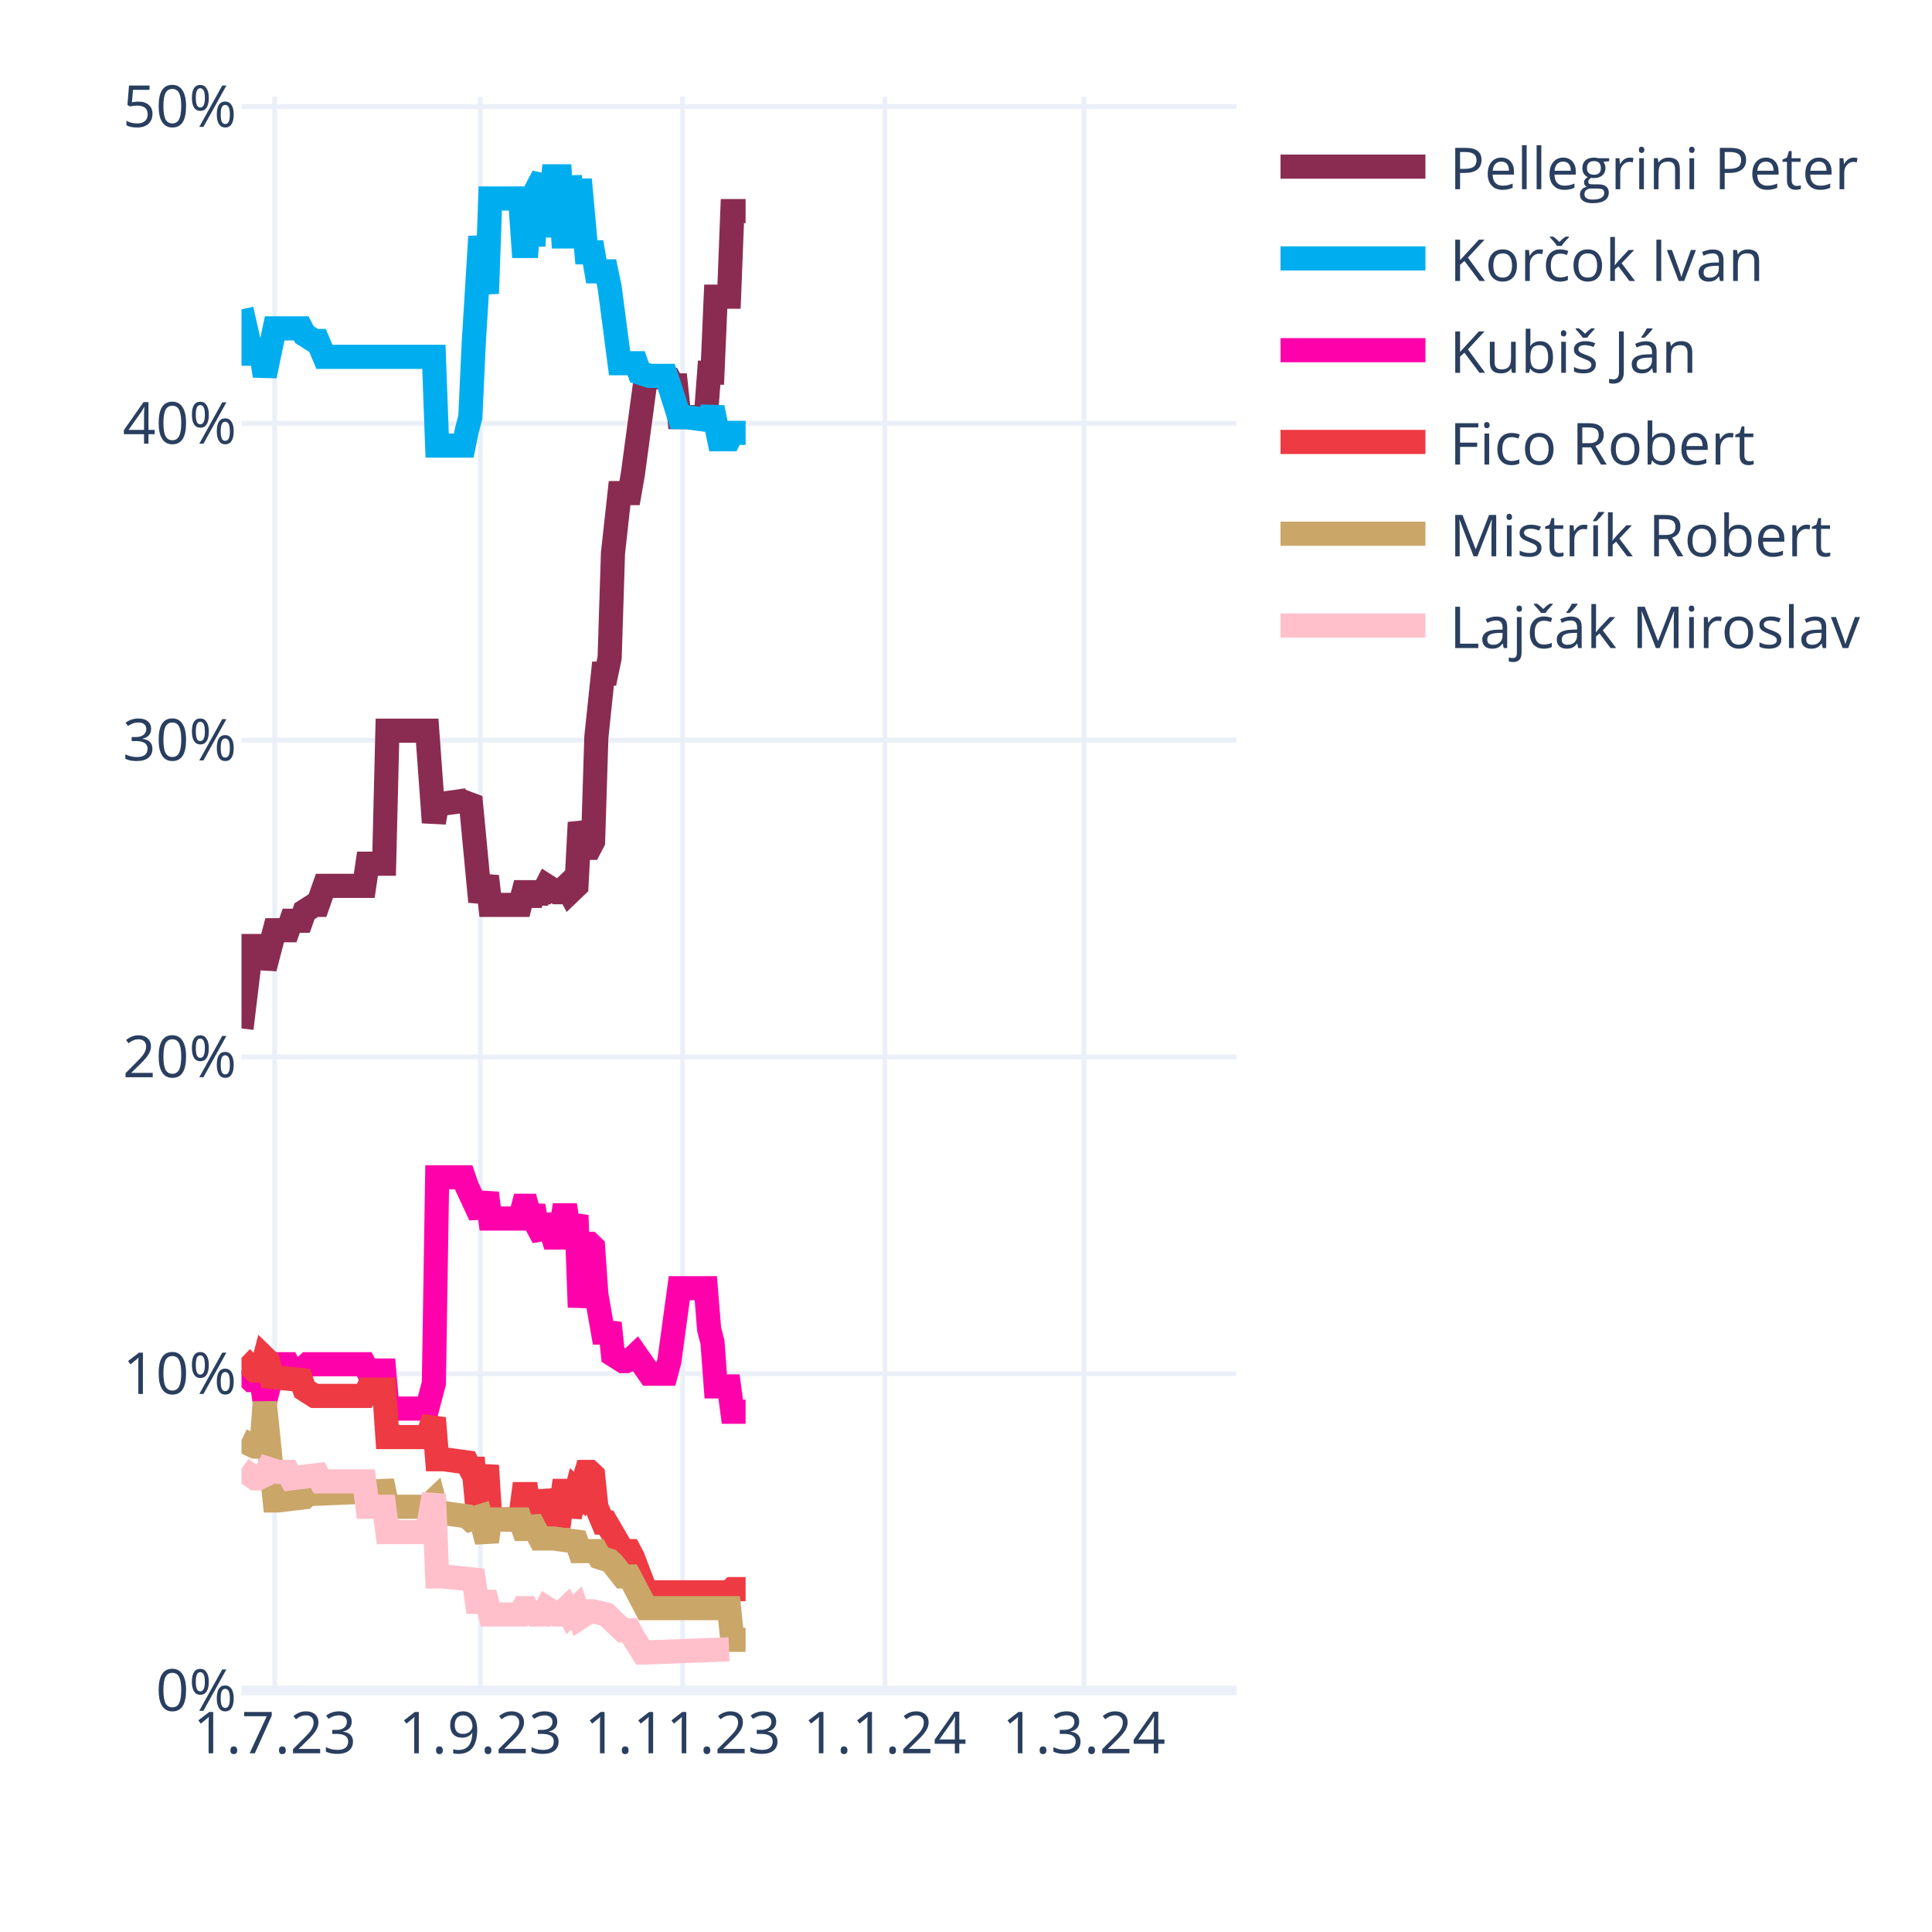
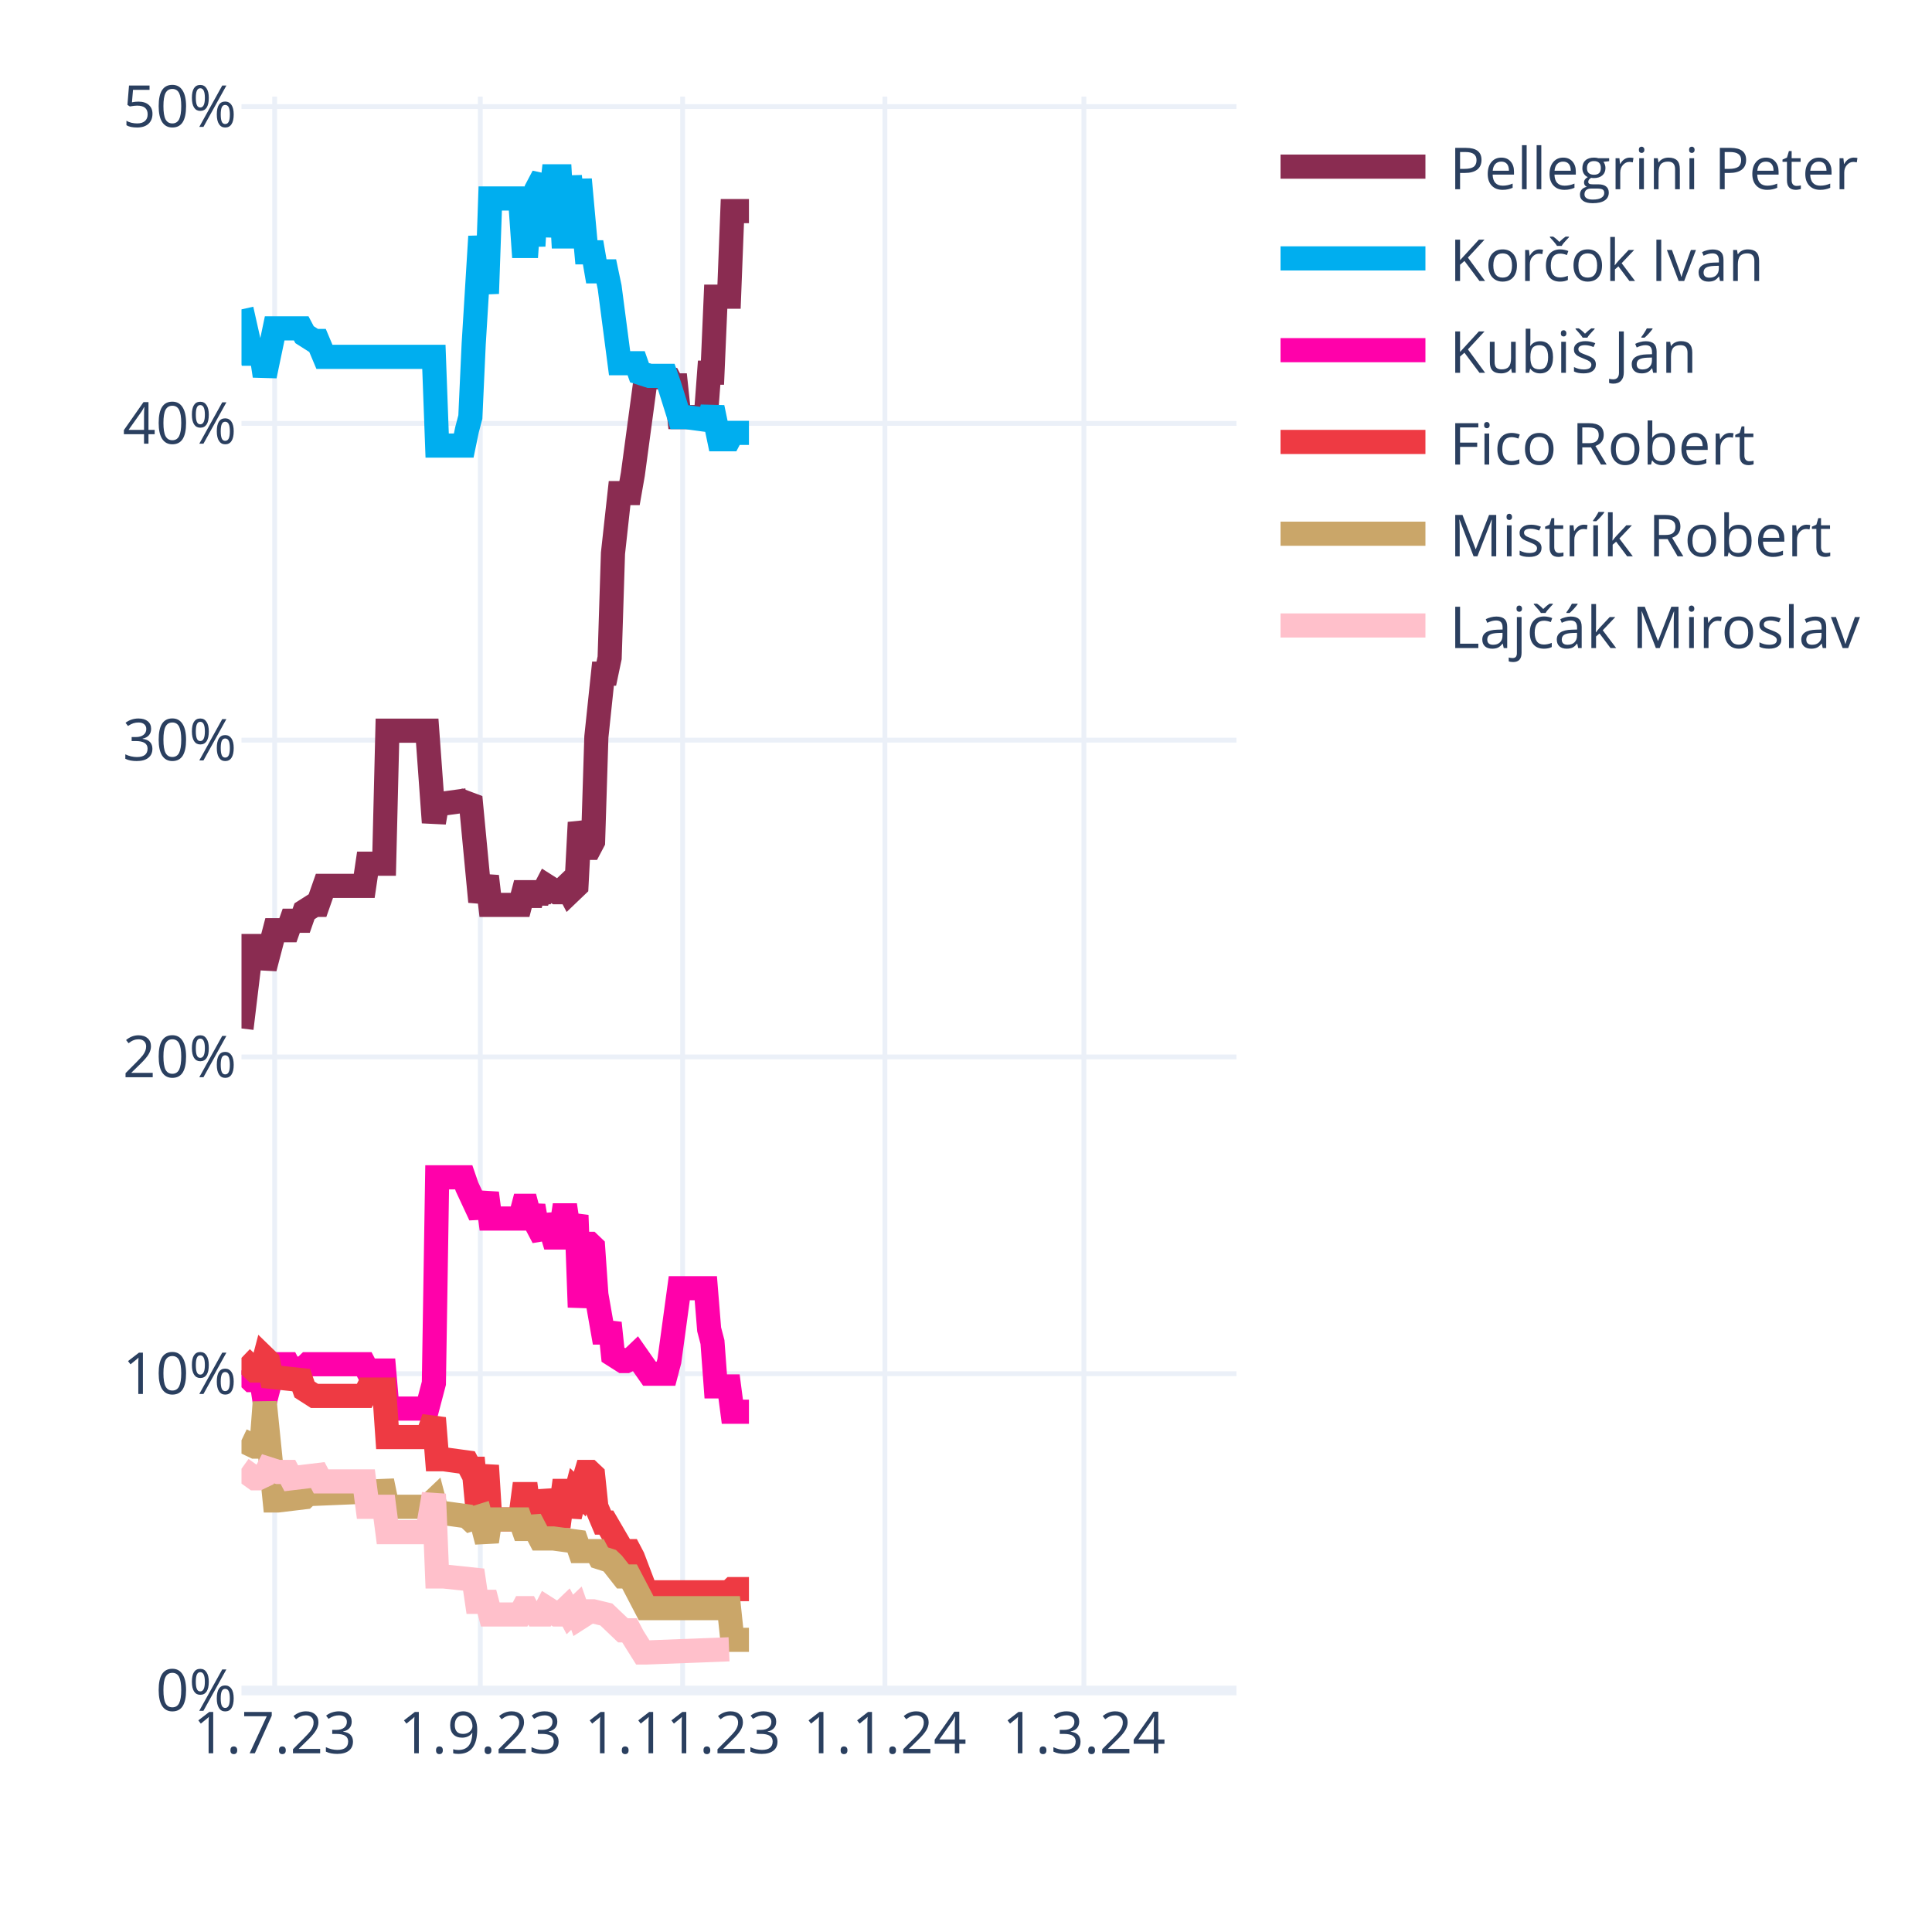
<svg xmlns="http://www.w3.org/2000/svg" class="main-svg" width="400" height="400" style="" viewBox="0 0 400 400">
  <rect x="0" y="0" width="400" height="400" style="fill: rgb(255, 255, 255); fill-opacity: 1;" />
-   <defs id="defs-b3ce27">
+   <defs id="defs-ab3a4a">
    <g class="clips">
-       <clipPath id="clipb3ce27xyplot" class="plotclip">
+       <clipPath id="clipab3a4axyplot" class="plotclip">
        <rect width="206" height="330" />
      </clipPath>
-       <clipPath class="axesclip" id="clipb3ce27x">
+       <clipPath class="axesclip" id="clipab3a4ax">
        <rect x="50" y="0" width="206" height="400" />
      </clipPath>
-       <clipPath class="axesclip" id="clipb3ce27y">
+       <clipPath class="axesclip" id="clipab3a4ay">
        <rect x="0" y="20" width="400" height="330" />
      </clipPath>
-       <clipPath class="axesclip" id="clipb3ce27xy">
+       <clipPath class="axesclip" id="clipab3a4axy">
        <rect x="50" y="20" width="206" height="330" />
      </clipPath>
    </g>
    <g class="gradients" />
    <g class="patterns" />
  </defs>
  <g class="bglayer" />
  <g class="layer-below">
    <g class="imagelayer" />
    <g class="shapelayer" />
  </g>
  <g class="cartesianlayer">
    <g class="subplot xy">
      <g class="layer-subplot">
        <g class="shapelayer" />
        <g class="imagelayer" />
      </g>
      <g class="minor-gridlayer">
        <g class="x" />
        <g class="y" />
      </g>
      <g class="gridlayer">
        <g class="x">
          <path class="xgrid crisp" transform="translate(56.87,0)" d="M0,20v330" style="stroke: rgb(235, 240, 248); stroke-opacity: 1; stroke-width: 1px;" />
          <path class="xgrid crisp" transform="translate(99.44,0)" d="M0,20v330" style="stroke: rgb(235, 240, 248); stroke-opacity: 1; stroke-width: 1px;" />
          <path class="xgrid crisp" transform="translate(141.33,0)" d="M0,20v330" style="stroke: rgb(235, 240, 248); stroke-opacity: 1; stroke-width: 1px;" />
          <path class="xgrid crisp" transform="translate(183.21,0)" d="M0,20v330" style="stroke: rgb(235, 240, 248); stroke-opacity: 1; stroke-width: 1px;" />
          <path class="xgrid crisp" transform="translate(224.41,0)" d="M0,20v330" style="stroke: rgb(235, 240, 248); stroke-opacity: 1; stroke-width: 1px;" />
        </g>
        <g class="y">
          <path class="ygrid crisp" transform="translate(0,284.41)" d="M50,0h206" style="stroke: rgb(235, 240, 248); stroke-opacity: 1; stroke-width: 1px;" />
          <path class="ygrid crisp" transform="translate(0,218.83)" d="M50,0h206" style="stroke: rgb(235, 240, 248); stroke-opacity: 1; stroke-width: 1px;" />
          <path class="ygrid crisp" transform="translate(0,153.24)" d="M50,0h206" style="stroke: rgb(235, 240, 248); stroke-opacity: 1; stroke-width: 1px;" />
          <path class="ygrid crisp" transform="translate(0,87.66)" d="M50,0h206" style="stroke: rgb(235, 240, 248); stroke-opacity: 1; stroke-width: 1px;" />
          <path class="ygrid crisp" transform="translate(0,22.07)" d="M50,0h206" style="stroke: rgb(235, 240, 248); stroke-opacity: 1; stroke-width: 1px;" />
        </g>
      </g>
      <g class="zerolinelayer">
        <path class="yzl zl crisp" transform="translate(0,350)" d="M50,0h206" style="stroke: rgb(235, 240, 248); stroke-opacity: 1; stroke-width: 2px;" />
      </g>
      <path class="xlines-below" />
      <path class="ylines-below" />
      <g class="overlines-below" />
      <g class="xaxislayer-below" />
      <g class="yaxislayer-below" />
      <g class="overaxes-below" />
-       <g class="plot" transform="translate(50,20)" clip-path="url(#clipb3ce27xyplot)">
+       <g class="plot" transform="translate(50,20)" clip-path="url(#clipab3a4axyplot)">
        <g class="scatterlayer mlayer">
-           <g class="trace scatter tracec024fb" style="stroke-miterlimit: 2; opacity: 1;">
-             <g class="fills" />
-             <g class="errorbars" />
-             <g class="lines">
-               <path class="js-line" d="M0,192.93L2.06,175.87L2.75,175.87L4.12,175.87L4.81,180.46L6.87,172.59L7.55,172.59L9.61,172.59L10.3,170.63L12.36,170.63L13.05,168.66L15.11,167.35L15.79,167.35L17.17,163.41L17.85,163.41L25.41,163.41L26.09,158.82L29.53,158.82L30.21,131.28L38.45,131.28L39.83,150.29L40.51,146.36L41.89,146.36L46.69,145.7L47.38,145.05L49.44,166.69L50.13,164.07L50.81,161.44L51.5,167.35L57.68,167.35L58.37,164.72L59.05,164.72L59.74,167.35L60.43,164.72L61.11,166.69L61.8,164.72L62.49,164.72L63.17,163.41L65.23,164.72L65.92,164.72L67.29,163.41L67.98,164.72L69.35,163.41L70.04,150.29L71.41,155.54L72.1,155.54L72.79,154.23L73.47,132.59L74.85,119.47L75.53,119.47L76.22,116.19L76.91,94.55L78.28,82.09L78.97,82.09L80.34,82.09L81.03,78.15L83.77,57.82L84.46,57.82L88.58,58.47L89.27,59.79L89.95,59.79L90.64,66.35L96.13,66.35L96.82,57.16L97.51,57.16L98.19,41.42L100.94,41.42L101.63,23.71L104.37,23.71" style="vector-effect: none; fill: none; stroke: rgb(138, 44, 81); stroke-opacity: 1; stroke-width: 5px; opacity: 1;" />
-             </g>
-             <g class="points" />
-             <g class="text" />
-           </g>
-           <g class="trace scatter tracef8308b" style="stroke-miterlimit: 2; opacity: 1;">
-             <g class="fills" />
-             <g class="errorbars" />
-             <g class="lines">
-               <path class="js-line" d="M0,44.05L2.06,53.23L2.75,53.23L4.12,53.23L4.81,57.82L6.87,47.98L7.55,47.98L12.36,47.98L13.05,49.29L15.11,50.6L15.79,50.6L17.17,53.88L17.85,53.88L39.83,53.88L40.51,72.25L46.01,72.25L46.69,68.97L47.38,66.35L48.07,51.26L49.44,28.96L50.13,34.86L50.81,40.77L51.5,21.09L57.68,21.09L58.37,30.93L59.05,30.93L59.74,21.09L60.43,30.93L61.11,19.12L62.49,16.5L63.17,28.96L64.55,16.5L65.23,16.5L65.92,16.5L66.61,28.96L67.29,28.96L67.98,16.5L69.35,28.96L70.04,17.16L71.41,32.24L72.1,32.24L72.79,32.24L73.47,36.18L75.53,36.18L76.22,39.46L78.28,55.2L78.97,55.2L81.71,55.2L82.4,57.16L84.46,57.82L85.15,57.82L87.89,57.82L88.58,59.79L90.64,66.35L92.01,66.35L96.82,67L97.51,64.38L98.88,70.94L99.57,70.94L100.94,70.94L101.63,69.62L104.37,69.62" style="vector-effect: none; fill: none; stroke: rgb(0, 174, 239); stroke-opacity: 1; stroke-width: 5px; opacity: 1;" />
-             </g>
-             <g class="points" />
-             <g class="text" />
-           </g>
-           <g class="trace scatter trace3fe5a8" style="stroke-miterlimit: 2; opacity: 1;">
-             <g class="fills" />
-             <g class="errorbars" />
-             <g class="lines">
-               <path class="js-line" d="M0,263.76L2.06,265.73L2.75,265.73L4.12,265.73L4.81,270.32L6.87,262.45L7.55,262.45L9.61,262.45L10.3,263.76L13.05,263.1L13.73,262.45L25.41,262.45L26.09,263.76L29.53,263.76L30.21,271.63L38.45,271.63L39.83,266.38L40.51,223.75L41.89,223.75L46.01,223.75L46.69,225.72L49.44,231.62L50.13,229.65L50.81,227.03L51.5,232.28L57.68,232.28L58.37,229.65L59.05,229.65L59.74,232.28L60.43,229.65L61.11,233.59L62.49,236.21L63.17,231.62L64.55,236.21L65.23,236.21L65.92,236.21L66.61,231.62L67.29,231.62L67.98,236.21L69.35,231.62L70.04,250.64L71.41,237.52L72.1,237.52L72.79,238.18L73.47,248.02L74.85,255.89L75.53,255.89L76.22,253.92L76.91,260.48L78.97,261.79L79.65,261.79L81.03,261.13L81.71,260.48L84.46,264.41L85.15,264.41L87.89,264.41L88.58,261.79L90.64,246.71L92.01,246.71L96.13,246.71L96.82,255.23L97.51,257.86L98.19,267.04L100.94,267.04L101.63,272.28L104.37,272.28" style="vector-effect: none; fill: none; stroke: rgb(255, 1, 170); stroke-opacity: 1; stroke-width: 5px; opacity: 1;" />
-             </g>
-             <g class="points" />
-             <g class="text" />
-           </g>
-           <g class="trace scatter trace05c21e" style="stroke-miterlimit: 2; opacity: 1;">
-             <g class="fills" />
-             <g class="errorbars" />
-             <g class="lines">
-               <path class="js-line" d="M0,261.13L2.75,263.76L3.43,263.76L4.12,263.76L4.81,261.13L5.49,261.79L6.18,265.07L12.36,265.73L13.05,267.69L15.11,269.01L15.79,269.01L25.41,269.01L26.09,267.69L29.53,267.69L30.21,277.53L38.45,277.53L39.83,273.6L40.51,282.12L41.89,282.12L46.69,282.78L47.38,284.09L48.07,284.09L48.75,291.3L49.44,291.3L50.13,287.37L50.81,283.43L51.5,294.58L57.68,294.58L58.37,289.34L59.05,289.34L59.74,294.58L60.43,289.34L61.11,293.93L62.49,293.93L63.17,288.68L64.55,293.93L65.23,293.93L65.92,293.93L66.61,288.68L67.29,288.68L67.98,293.93L69.35,288.68L70.04,289.34L71.41,284.75L72.1,284.75L72.79,285.4L73.47,291.96L74.85,295.24L75.53,295.24L78.97,301.14L79.65,301.14L80.34,301.14L81.03,302.45L83.77,309.67L84.46,309.67L100.94,309.67L101.63,309.01L104.37,309.01" style="vector-effect: none; fill: none; stroke: rgb(238, 58, 67); stroke-opacity: 1; stroke-width: 5px; opacity: 1;" />
-             </g>
-             <g class="points" />
-             <g class="text" />
-           </g>
-           <g class="trace scatter trace036109" style="stroke-miterlimit: 2; opacity: 1;">
-             <g class="fills" />
-             <g class="errorbars" />
-             <g class="lines">
-               <path class="js-line" d="M0,278.19L2.75,279.5L3.43,279.5L4.12,279.5L4.81,270.32L6.87,290.65L7.55,290.65L13.05,289.99L13.73,289.34L29.53,288.68L30.21,291.96L38.45,291.96L39.83,290.65L40.51,293.27L41.89,293.27L46.69,293.93L47.38,294.58L49.44,293.93L50.13,296.55L50.81,299.17L51.5,294.58L57.68,294.58L58.37,296.55L59.05,296.55L59.74,294.58L61.8,298.52L62.49,298.52L63.86,298.52L64.55,298.52L69.35,299.17L70.04,301.14L73.47,301.14L74.16,302.45L76.22,303.11L76.91,303.77L78.97,306.39L79.65,306.39L80.34,306.39L81.03,307.7L83.77,312.95L84.46,312.95L100.94,312.95L101.63,319.51L104.37,319.51" style="vector-effect: none; fill: none; stroke: rgb(202, 166, 105); stroke-opacity: 1; stroke-width: 5px; opacity: 1;" />
-             </g>
-             <g class="points" />
-             <g class="text" />
-           </g>
-           <g class="trace scatter tracee5f82e" style="stroke-miterlimit: 2; opacity: 1;">
+           <g class="trace scatter trace10cdea" style="stroke-miterlimit: 2; opacity: 1;">
+             <g class="fills" />
+             <g class="errorbars" />
+             <g class="lines">
+               <path class="js-line" d="M0,192.93L2.06,175.87L2.75,175.87L4.12,175.87L4.81,180.46L6.87,172.59L7.55,172.59L9.61,172.59L10.3,170.63L12.36,170.63L13.05,168.66L15.11,167.35L15.79,167.35L17.17,163.41L17.85,163.41L25.41,163.41L26.09,158.82L29.53,158.82L30.21,131.28L38.45,131.28L39.83,150.29L40.51,146.36L41.89,146.36L46.69,145.7L47.38,145.05L49.44,166.69L50.13,164.07L50.81,161.44L51.5,167.35L57.68,167.35L58.37,164.72L59.05,164.72L59.74,167.35L60.43,164.72L61.11,166.69L61.8,164.72L62.49,164.72L63.17,163.41L65.23,164.72L65.92,164.72L67.29,163.41L67.98,164.72L69.35,163.41L70.04,150.29L71.41,155.54L72.1,155.54L72.79,154.23L73.47,132.59L74.85,119.47L75.53,119.47L76.22,116.19L76.91,94.55L78.28,82.09L78.97,82.09L80.34,82.09L81.03,78.15L83.77,57.82L84.46,57.82L88.58,58.47L89.27,59.79L89.95,59.79L90.64,66.35L96.13,66.35L96.82,57.16L97.51,57.16L98.19,41.42L100.94,41.42L101.63,23.71L105.06,23.71" style="vector-effect: none; fill: none; stroke: rgb(138, 44, 81); stroke-opacity: 1; stroke-width: 5px; opacity: 1;" />
+             </g>
+             <g class="points" />
+             <g class="text" />
+           </g>
+           <g class="trace scatter tracea5b724" style="stroke-miterlimit: 2; opacity: 1;">
+             <g class="fills" />
+             <g class="errorbars" />
+             <g class="lines">
+               <path class="js-line" d="M0,44.05L2.06,53.23L2.75,53.23L4.12,53.23L4.81,57.82L6.87,47.98L7.55,47.98L12.36,47.98L13.05,49.29L15.11,50.6L15.79,50.6L17.17,53.88L17.85,53.88L39.83,53.88L40.51,72.25L46.01,72.25L46.69,68.97L47.38,66.35L48.07,51.26L49.44,28.96L50.13,34.86L50.81,40.77L51.5,21.09L57.68,21.09L58.37,30.93L59.05,30.93L59.74,21.09L60.43,30.93L61.11,19.12L62.49,16.5L63.17,28.96L64.55,16.5L65.23,16.5L65.92,16.5L66.61,28.96L67.29,28.96L67.98,16.5L69.35,28.96L70.04,17.16L71.41,32.24L72.1,32.24L72.79,32.24L73.47,36.18L75.53,36.18L76.22,39.46L78.28,55.2L78.97,55.2L81.71,55.2L82.4,57.16L84.46,57.82L85.15,57.82L87.89,57.82L88.58,59.79L90.64,66.35L92.01,66.35L96.82,67L97.51,64.38L98.88,70.94L99.57,70.94L100.94,70.94L101.63,69.62L105.06,69.62" style="vector-effect: none; fill: none; stroke: rgb(0, 174, 239); stroke-opacity: 1; stroke-width: 5px; opacity: 1;" />
+             </g>
+             <g class="points" />
+             <g class="text" />
+           </g>
+           <g class="trace scatter trace55d921" style="stroke-miterlimit: 2; opacity: 1;">
+             <g class="fills" />
+             <g class="errorbars" />
+             <g class="lines">
+               <path class="js-line" d="M0,263.76L2.06,265.73L2.75,265.73L4.12,265.73L4.81,270.32L6.87,262.45L7.55,262.45L9.61,262.45L10.3,263.76L13.05,263.1L13.73,262.45L25.41,262.45L26.09,263.76L29.53,263.76L30.21,271.63L38.45,271.63L39.83,266.38L40.51,223.75L41.89,223.75L46.01,223.75L46.69,225.72L49.44,231.62L50.13,229.65L50.81,227.03L51.5,232.28L57.68,232.28L58.37,229.65L59.05,229.65L59.74,232.28L60.43,229.65L61.11,233.59L62.49,236.21L63.17,231.62L64.55,236.21L65.23,236.21L65.92,236.21L66.61,231.62L67.29,231.62L67.98,236.21L69.35,231.62L70.04,250.64L71.41,237.52L72.1,237.52L72.79,238.18L73.47,248.02L74.85,255.89L75.53,255.89L76.22,253.92L76.91,260.48L78.97,261.79L79.65,261.79L81.03,261.13L81.71,260.48L84.46,264.41L85.15,264.41L87.89,264.41L88.58,261.79L90.64,246.71L92.01,246.71L96.13,246.71L96.82,255.23L97.51,257.86L98.19,267.04L100.94,267.04L101.63,272.28L105.06,272.28" style="vector-effect: none; fill: none; stroke: rgb(255, 1, 170); stroke-opacity: 1; stroke-width: 5px; opacity: 1;" />
+             </g>
+             <g class="points" />
+             <g class="text" />
+           </g>
+           <g class="trace scatter trace5f98bf" style="stroke-miterlimit: 2; opacity: 1;">
+             <g class="fills" />
+             <g class="errorbars" />
+             <g class="lines">
+               <path class="js-line" d="M0,261.13L2.75,263.76L3.43,263.76L4.12,263.76L4.81,261.13L5.49,261.79L6.18,265.07L12.36,265.73L13.05,267.69L15.11,269.01L15.79,269.01L25.41,269.01L26.09,267.69L29.53,267.69L30.21,277.53L38.45,277.53L39.83,273.6L40.51,282.12L41.89,282.12L46.69,282.78L47.38,284.09L48.07,284.09L48.75,291.3L49.44,291.3L50.13,287.37L50.81,283.43L51.5,294.58L57.68,294.58L58.37,289.34L59.05,289.34L59.74,294.58L60.43,289.34L61.11,293.93L62.49,293.93L63.17,288.68L64.55,293.93L65.23,293.93L65.92,293.93L66.61,288.68L67.29,288.68L67.98,293.93L69.35,288.68L70.04,289.34L71.41,284.75L72.1,284.75L72.79,285.4L73.47,291.96L74.85,295.24L75.53,295.24L78.97,301.14L79.65,301.14L80.34,301.14L81.03,302.45L83.77,309.67L84.46,309.67L100.94,309.67L101.63,309.01L105.06,309.01" style="vector-effect: none; fill: none; stroke: rgb(238, 58, 67); stroke-opacity: 1; stroke-width: 5px; opacity: 1;" />
+             </g>
+             <g class="points" />
+             <g class="text" />
+           </g>
+           <g class="trace scatter trace07775b" style="stroke-miterlimit: 2; opacity: 1;">
+             <g class="fills" />
+             <g class="errorbars" />
+             <g class="lines">
+               <path class="js-line" d="M0,278.19L2.75,279.5L3.43,279.5L4.12,279.5L4.81,270.32L6.87,290.65L7.55,290.65L13.05,289.99L13.73,289.34L29.53,288.68L30.21,291.96L38.45,291.96L39.83,290.65L40.51,293.27L41.89,293.27L46.69,293.93L47.38,294.58L49.44,293.93L50.13,296.55L50.81,299.17L51.5,294.58L57.68,294.58L58.37,296.55L59.05,296.55L59.74,294.58L61.8,298.52L62.49,298.52L63.86,298.52L64.55,298.52L69.35,299.17L70.04,301.14L73.47,301.14L74.16,302.45L76.22,303.11L76.91,303.77L78.97,306.39L79.65,306.39L80.34,306.39L81.03,307.7L83.77,312.95L84.46,312.95L100.94,312.95L101.63,319.51L105.06,319.51" style="vector-effect: none; fill: none; stroke: rgb(202, 166, 105); stroke-opacity: 1; stroke-width: 5px; opacity: 1;" />
+             </g>
+             <g class="points" />
+             <g class="text" />
+           </g>
+           <g class="trace scatter trace9b1e25" style="stroke-miterlimit: 2; opacity: 1;">
            <g class="fills" />
            <g class="errorbars" />
            <g class="lines">
              <path class="js-line" d="M0,284.09L2.75,286.06L3.43,286.06L4.81,285.4L5.49,284.09L7.55,284.75L8.24,284.75L9.61,284.75L10.3,286.06L15.79,285.4L16.48,286.71L25.41,286.71L26.09,291.96L29.53,291.96L30.21,297.21L38.45,297.21L39.83,289.34L40.51,306.39L41.89,306.39L48.07,307.04L48.75,311.64L50.81,311.64L51.5,314.26L57.68,314.26L58.37,312.95L59.05,312.95L59.74,314.26L60.43,312.95L61.11,314.26L61.8,314.26L62.49,314.26L63.17,312.95L65.23,314.26L65.92,314.26L67.29,312.95L67.98,314.26L69.35,312.95L70.04,314.92L72.1,313.6L72.79,313.6L75.53,314.26L76.22,314.92L78.97,317.54L79.65,317.54L80.34,317.54L81.03,318.85L83.09,322.13L83.77,322.13L100.94,321.47" style="vector-effect: none; fill: none; stroke: rgb(255, 192, 203); stroke-opacity: 1; stroke-width: 5px; opacity: 1;" />
            </g>
            <g class="points" />
            <g class="text" />
          </g>
        </g>
      </g>
      <g class="overplot" />
      <path class="xlines-above crisp" d="M0,0" style="fill: none;" />
      <path class="ylines-above crisp" d="M0,0" style="fill: none;" />
      <g class="overlines-above" />
      <g class="xaxislayer-above">
        <g class="xtick">
          <text text-anchor="middle" x="0" y="363" transform="translate(56.87,0)" style="font-family: 'Open Sans', verdana, arial, sans-serif; font-size: 12px; fill: rgb(42, 63, 95); fill-opacity: 1; white-space: pre; opacity: 1;">1.7.23</text>
        </g>
        <g class="xtick">
          <text text-anchor="middle" x="0" y="363" style="font-family: 'Open Sans', verdana, arial, sans-serif; font-size: 12px; fill: rgb(42, 63, 95); fill-opacity: 1; white-space: pre; opacity: 1;" transform="translate(99.44,0)">1.9.23</text>
        </g>
        <g class="xtick">
          <text text-anchor="middle" x="0" y="363" style="font-family: 'Open Sans', verdana, arial, sans-serif; font-size: 12px; fill: rgb(42, 63, 95); fill-opacity: 1; white-space: pre; opacity: 1;" transform="translate(141.33,0)">1.11.23</text>
        </g>
        <g class="xtick">
          <text text-anchor="middle" x="0" y="363" style="font-family: 'Open Sans', verdana, arial, sans-serif; font-size: 12px; fill: rgb(42, 63, 95); fill-opacity: 1; white-space: pre; opacity: 1;" transform="translate(183.21,0)">1.1.24</text>
        </g>
        <g class="xtick">
          <text text-anchor="middle" x="0" y="363" style="font-family: 'Open Sans', verdana, arial, sans-serif; font-size: 12px; fill: rgb(42, 63, 95); fill-opacity: 1; white-space: pre; opacity: 1;" transform="translate(224.41,0)">1.3.24</text>
        </g>
      </g>
      <g class="yaxislayer-above">
        <g class="ytick">
          <text text-anchor="end" x="49" y="4.2" transform="translate(0,350)" style="font-family: 'Open Sans', verdana, arial, sans-serif; font-size: 12px; fill: rgb(42, 63, 95); fill-opacity: 1; white-space: pre; opacity: 1;">0%</text>
        </g>
        <g class="ytick">
          <text text-anchor="end" x="49" y="4.2" style="font-family: 'Open Sans', verdana, arial, sans-serif; font-size: 12px; fill: rgb(42, 63, 95); fill-opacity: 1; white-space: pre; opacity: 1;" transform="translate(0,284.41)">10%</text>
        </g>
        <g class="ytick">
          <text text-anchor="end" x="49" y="4.2" style="font-family: 'Open Sans', verdana, arial, sans-serif; font-size: 12px; fill: rgb(42, 63, 95); fill-opacity: 1; white-space: pre; opacity: 1;" transform="translate(0,218.83)">20%</text>
        </g>
        <g class="ytick">
          <text text-anchor="end" x="49" y="4.2" style="font-family: 'Open Sans', verdana, arial, sans-serif; font-size: 12px; fill: rgb(42, 63, 95); fill-opacity: 1; white-space: pre; opacity: 1;" transform="translate(0,153.24)">30%</text>
        </g>
        <g class="ytick">
          <text text-anchor="end" x="49" y="4.2" style="font-family: 'Open Sans', verdana, arial, sans-serif; font-size: 12px; fill: rgb(42, 63, 95); fill-opacity: 1; white-space: pre; opacity: 1;" transform="translate(0,87.66)">40%</text>
        </g>
        <g class="ytick">
          <text text-anchor="end" x="49" y="4.2" style="font-family: 'Open Sans', verdana, arial, sans-serif; font-size: 12px; fill: rgb(42, 63, 95); fill-opacity: 1; white-space: pre; opacity: 1;" transform="translate(0,22.07)">50%</text>
        </g>
      </g>
      <g class="overaxes-above" />
    </g>
  </g>
  <g class="polarlayer" />
  <g class="smithlayer" />
  <g class="ternarylayer" />
  <g class="geolayer" />
  <g class="funnelarealayer" />
  <g class="pielayer" />
  <g class="iciclelayer" />
  <g class="treemaplayer" />
  <g class="sunburstlayer" />
  <g class="glimages" />
-   <defs id="topdefs-b3ce27">
+   <defs id="topdefs-ab3a4a">
    <g class="clips" />
-     <clipPath id="legendb3ce27">
+     <clipPath id="legendab3a4a">
      <rect width="128" height="124" x="0" y="0" />
    </clipPath>
  </defs>
  <g class="layer-above">
    <g class="imagelayer" />
    <g class="shapelayer" />
  </g>
  <g class="infolayer">
    <g class="legend" pointer-events="all" transform="translate(260.12,20)">
      <rect class="bg" shape-rendering="crispEdges" width="128" height="124" x="0" y="0" style="stroke: rgb(68, 68, 68); stroke-opacity: 1; fill: rgb(255, 255, 255); fill-opacity: 1; stroke-width: 0px;" />
-       <g class="scrollbox" transform="" clip-path="url(#legendb3ce27)">
+       <g class="scrollbox" transform="" clip-path="url(#legendab3a4a)">
        <g class="groups">
          <g class="traces" transform="translate(0,14.5)" style="opacity: 1;">
            <text class="legendtext" text-anchor="start" x="40" y="4.68" style="font-family: 'Open Sans', verdana, arial, sans-serif; font-size: 12px; fill: rgb(42, 63, 95); fill-opacity: 1; white-space: pre;">Pellegrini Peter</text>
            <g class="layers" style="opacity: 1;">
              <g class="legendfill" />
              <g class="legendlines">
                <path class="js-line" d="M5,0h30" style="fill: none; stroke: rgb(138, 44, 81); stroke-opacity: 1; stroke-width: 5px;" />
              </g>
              <g class="legendsymbols">
                <g class="legendpoints" />
              </g>
            </g>
            <rect class="legendtoggle" x="0" y="-9.5" width="122.703" height="19" style="fill: rgb(0, 0, 0); fill-opacity: 0;" />
          </g>
          <g class="traces" transform="translate(0,33.5)" style="opacity: 1;">
            <text class="legendtext" text-anchor="start" x="40" y="4.68" style="font-family: 'Open Sans', verdana, arial, sans-serif; font-size: 12px; fill: rgb(42, 63, 95); fill-opacity: 1; white-space: pre;">Korčok Ivan</text>
            <g class="layers" style="opacity: 1;">
              <g class="legendfill" />
              <g class="legendlines">
                <path class="js-line" d="M5,0h30" style="fill: none; stroke: rgb(0, 174, 239); stroke-opacity: 1; stroke-width: 5px;" />
              </g>
              <g class="legendsymbols">
                <g class="legendpoints" />
              </g>
            </g>
            <rect class="legendtoggle" x="0" y="-9.5" width="122.703" height="19" style="fill: rgb(0, 0, 0); fill-opacity: 0;" />
          </g>
          <g class="traces" transform="translate(0,52.5)" style="opacity: 1;">
            <text class="legendtext" text-anchor="start" x="40" y="4.68" style="font-family: 'Open Sans', verdana, arial, sans-serif; font-size: 12px; fill: rgb(42, 63, 95); fill-opacity: 1; white-space: pre;">Kubiš Ján</text>
            <g class="layers" style="opacity: 1;">
              <g class="legendfill" />
              <g class="legendlines">
                <path class="js-line" d="M5,0h30" style="fill: none; stroke: rgb(255, 1, 170); stroke-opacity: 1; stroke-width: 5px;" />
              </g>
              <g class="legendsymbols">
                <g class="legendpoints" />
              </g>
            </g>
            <rect class="legendtoggle" x="0" y="-9.5" width="122.703" height="19" style="fill: rgb(0, 0, 0); fill-opacity: 0;" />
          </g>
          <g class="traces" transform="translate(0,71.5)" style="opacity: 1;">
            <text class="legendtext" text-anchor="start" x="40" y="4.68" style="font-family: 'Open Sans', verdana, arial, sans-serif; font-size: 12px; fill: rgb(42, 63, 95); fill-opacity: 1; white-space: pre;">Fico Robert</text>
            <g class="layers" style="opacity: 1;">
              <g class="legendfill" />
              <g class="legendlines">
                <path class="js-line" d="M5,0h30" style="fill: none; stroke: rgb(238, 58, 67); stroke-opacity: 1; stroke-width: 5px;" />
              </g>
              <g class="legendsymbols">
                <g class="legendpoints" />
              </g>
            </g>
            <rect class="legendtoggle" x="0" y="-9.5" width="122.703" height="19" style="fill: rgb(0, 0, 0); fill-opacity: 0;" />
          </g>
          <g class="traces" transform="translate(0,90.5)" style="opacity: 1;">
            <text class="legendtext" text-anchor="start" x="40" y="4.68" style="font-family: 'Open Sans', verdana, arial, sans-serif; font-size: 12px; fill: rgb(42, 63, 95); fill-opacity: 1; white-space: pre;">Mistrík Robert</text>
            <g class="layers" style="opacity: 1;">
              <g class="legendfill" />
              <g class="legendlines">
                <path class="js-line" d="M5,0h30" style="fill: none; stroke: rgb(202, 166, 105); stroke-opacity: 1; stroke-width: 5px;" />
              </g>
              <g class="legendsymbols">
                <g class="legendpoints" />
              </g>
            </g>
            <rect class="legendtoggle" x="0" y="-9.5" width="122.703" height="19" style="fill: rgb(0, 0, 0); fill-opacity: 0;" />
          </g>
          <g class="traces" transform="translate(0,109.5)" style="opacity: 1;">
            <text class="legendtext" text-anchor="start" x="40" y="4.68" style="font-family: 'Open Sans', verdana, arial, sans-serif; font-size: 12px; fill: rgb(42, 63, 95); fill-opacity: 1; white-space: pre;">Lajčák Miroslav</text>
            <g class="layers" style="opacity: 1;">
              <g class="legendfill" />
              <g class="legendlines">
                <path class="js-line" d="M5,0h30" style="fill: none; stroke: rgb(255, 192, 203); stroke-opacity: 1; stroke-width: 5px;" />
              </g>
              <g class="legendsymbols">
                <g class="legendpoints" />
              </g>
            </g>
            <rect class="legendtoggle" x="0" y="-9.5" width="122.703" height="19" style="fill: rgb(0, 0, 0); fill-opacity: 0;" />
          </g>
        </g>
      </g>
      <rect class="scrollbar" rx="20" ry="3" width="0" height="0" x="0" y="0" style="fill: rgb(128, 139, 164); fill-opacity: 1;" />
    </g>
    <g class="g-gtitle" />
    <g class="g-xtitle" />
    <g class="g-ytitle" />
  </g>
</svg>
